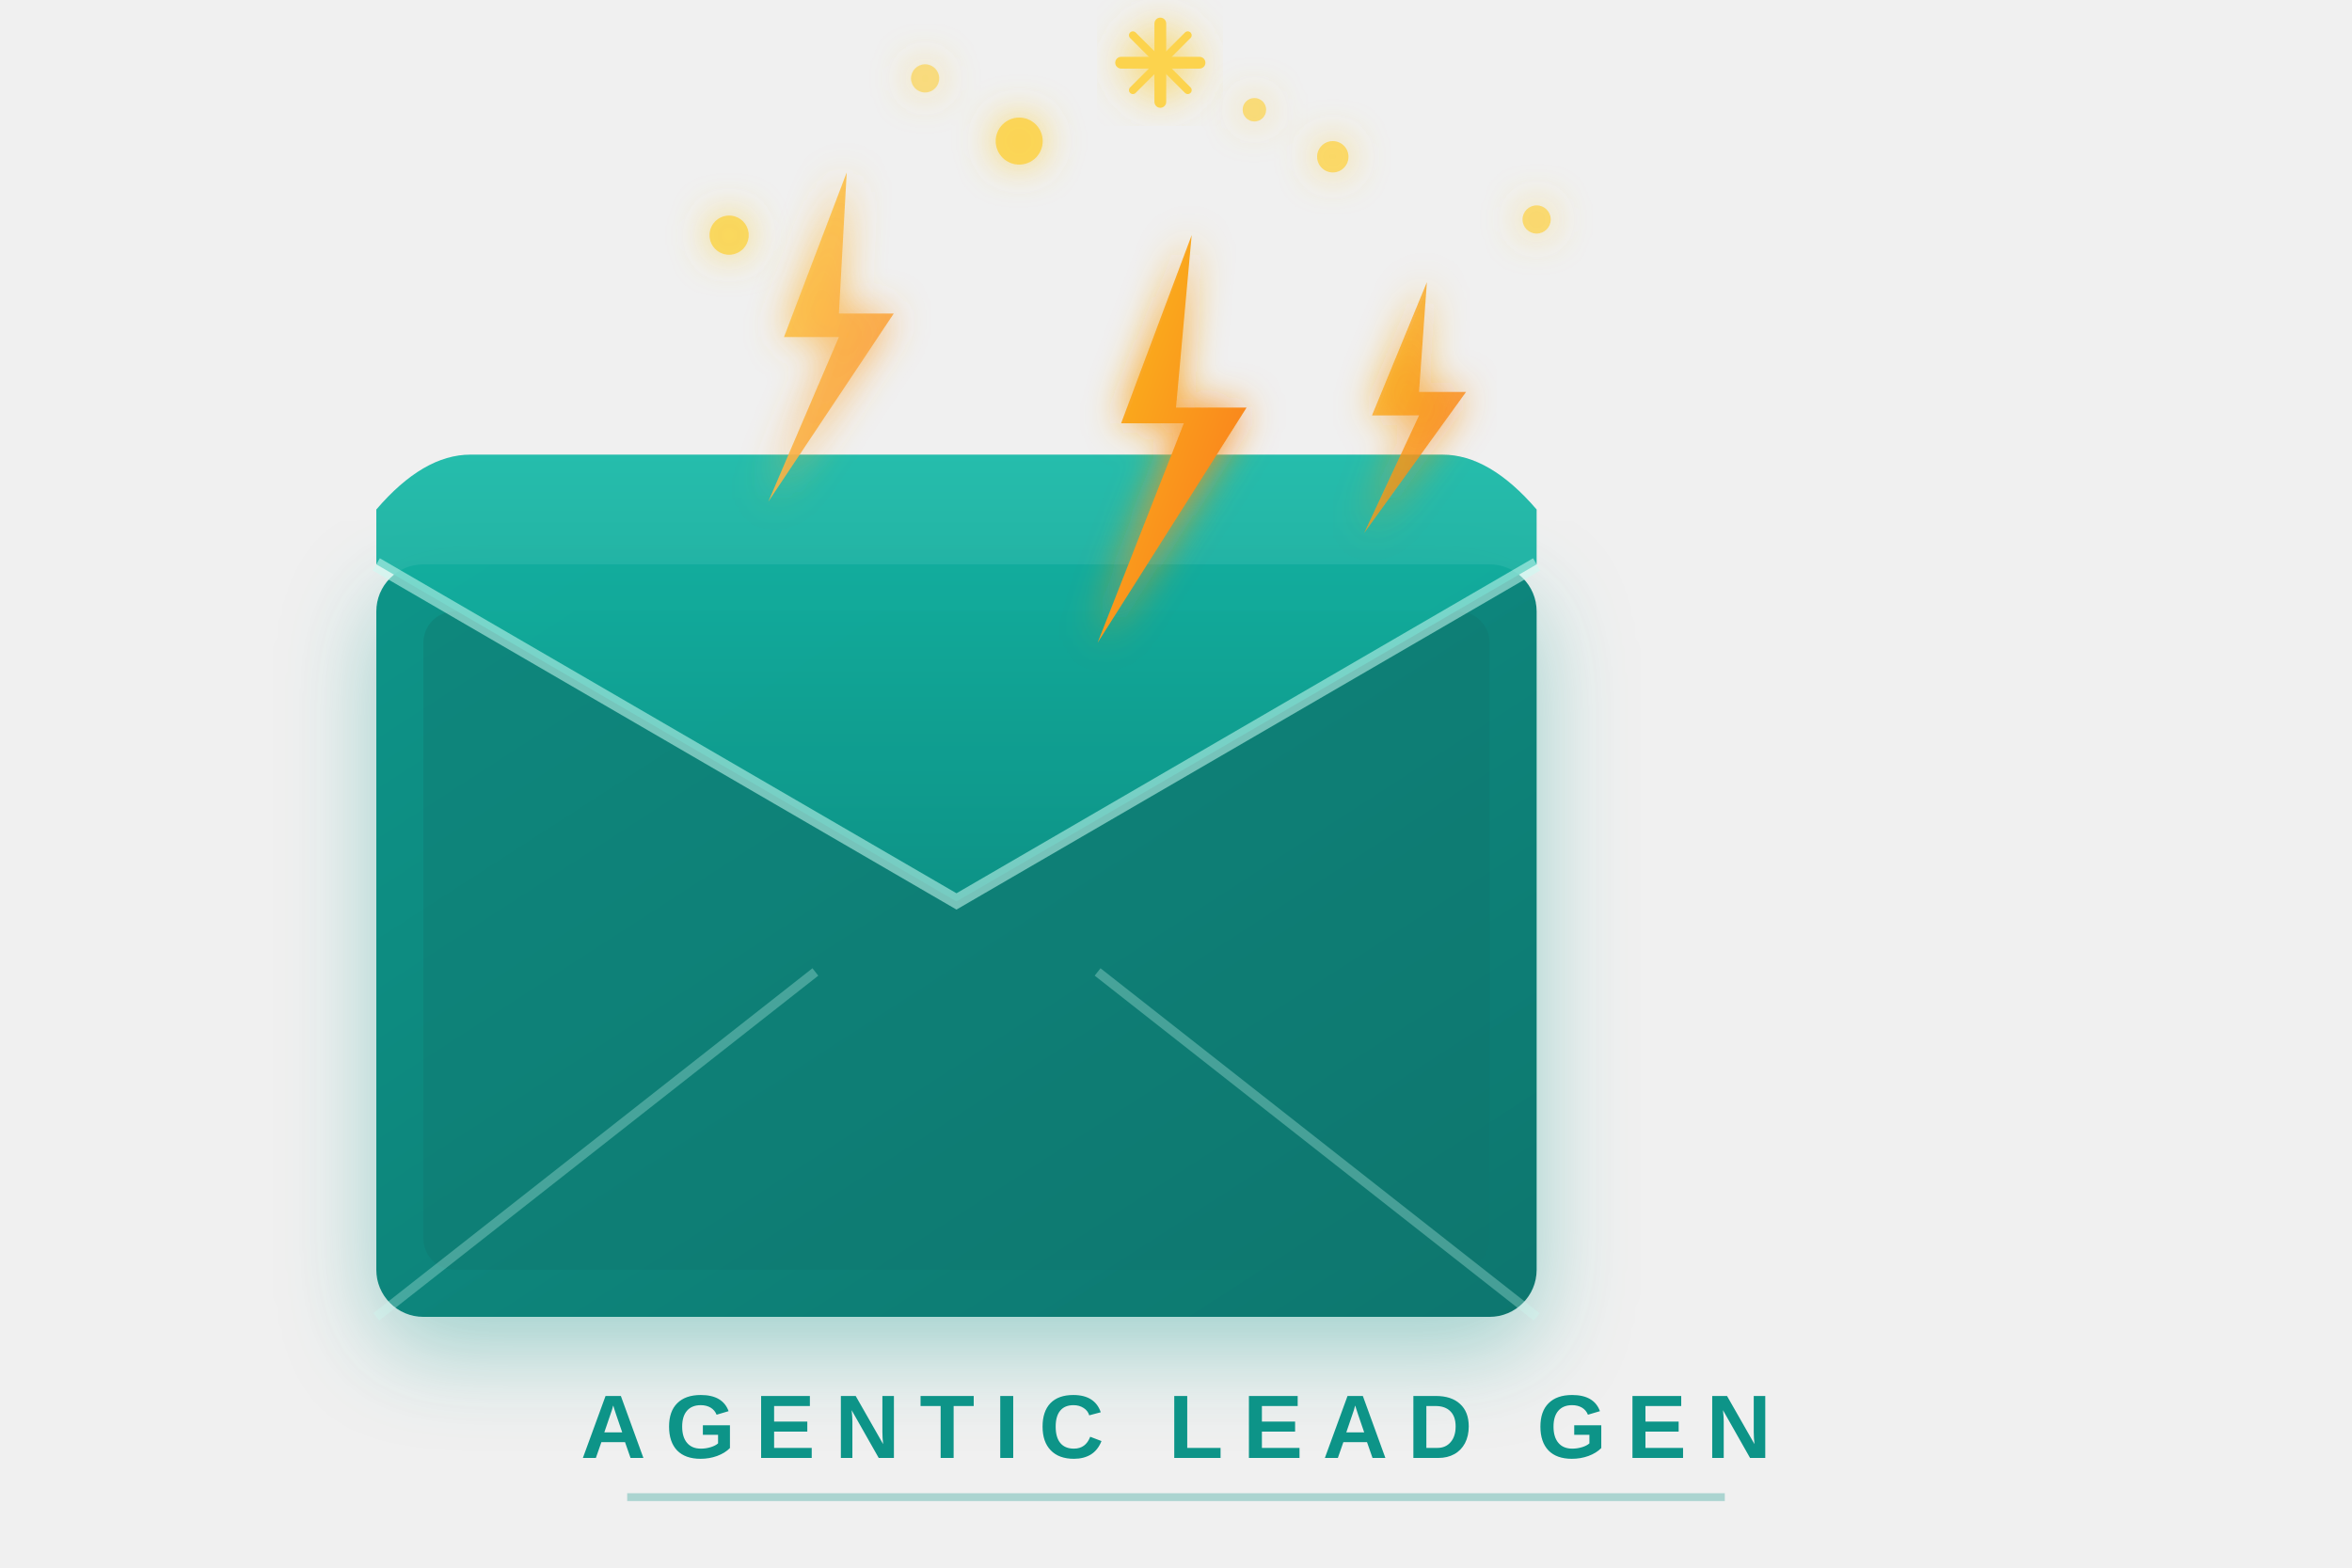
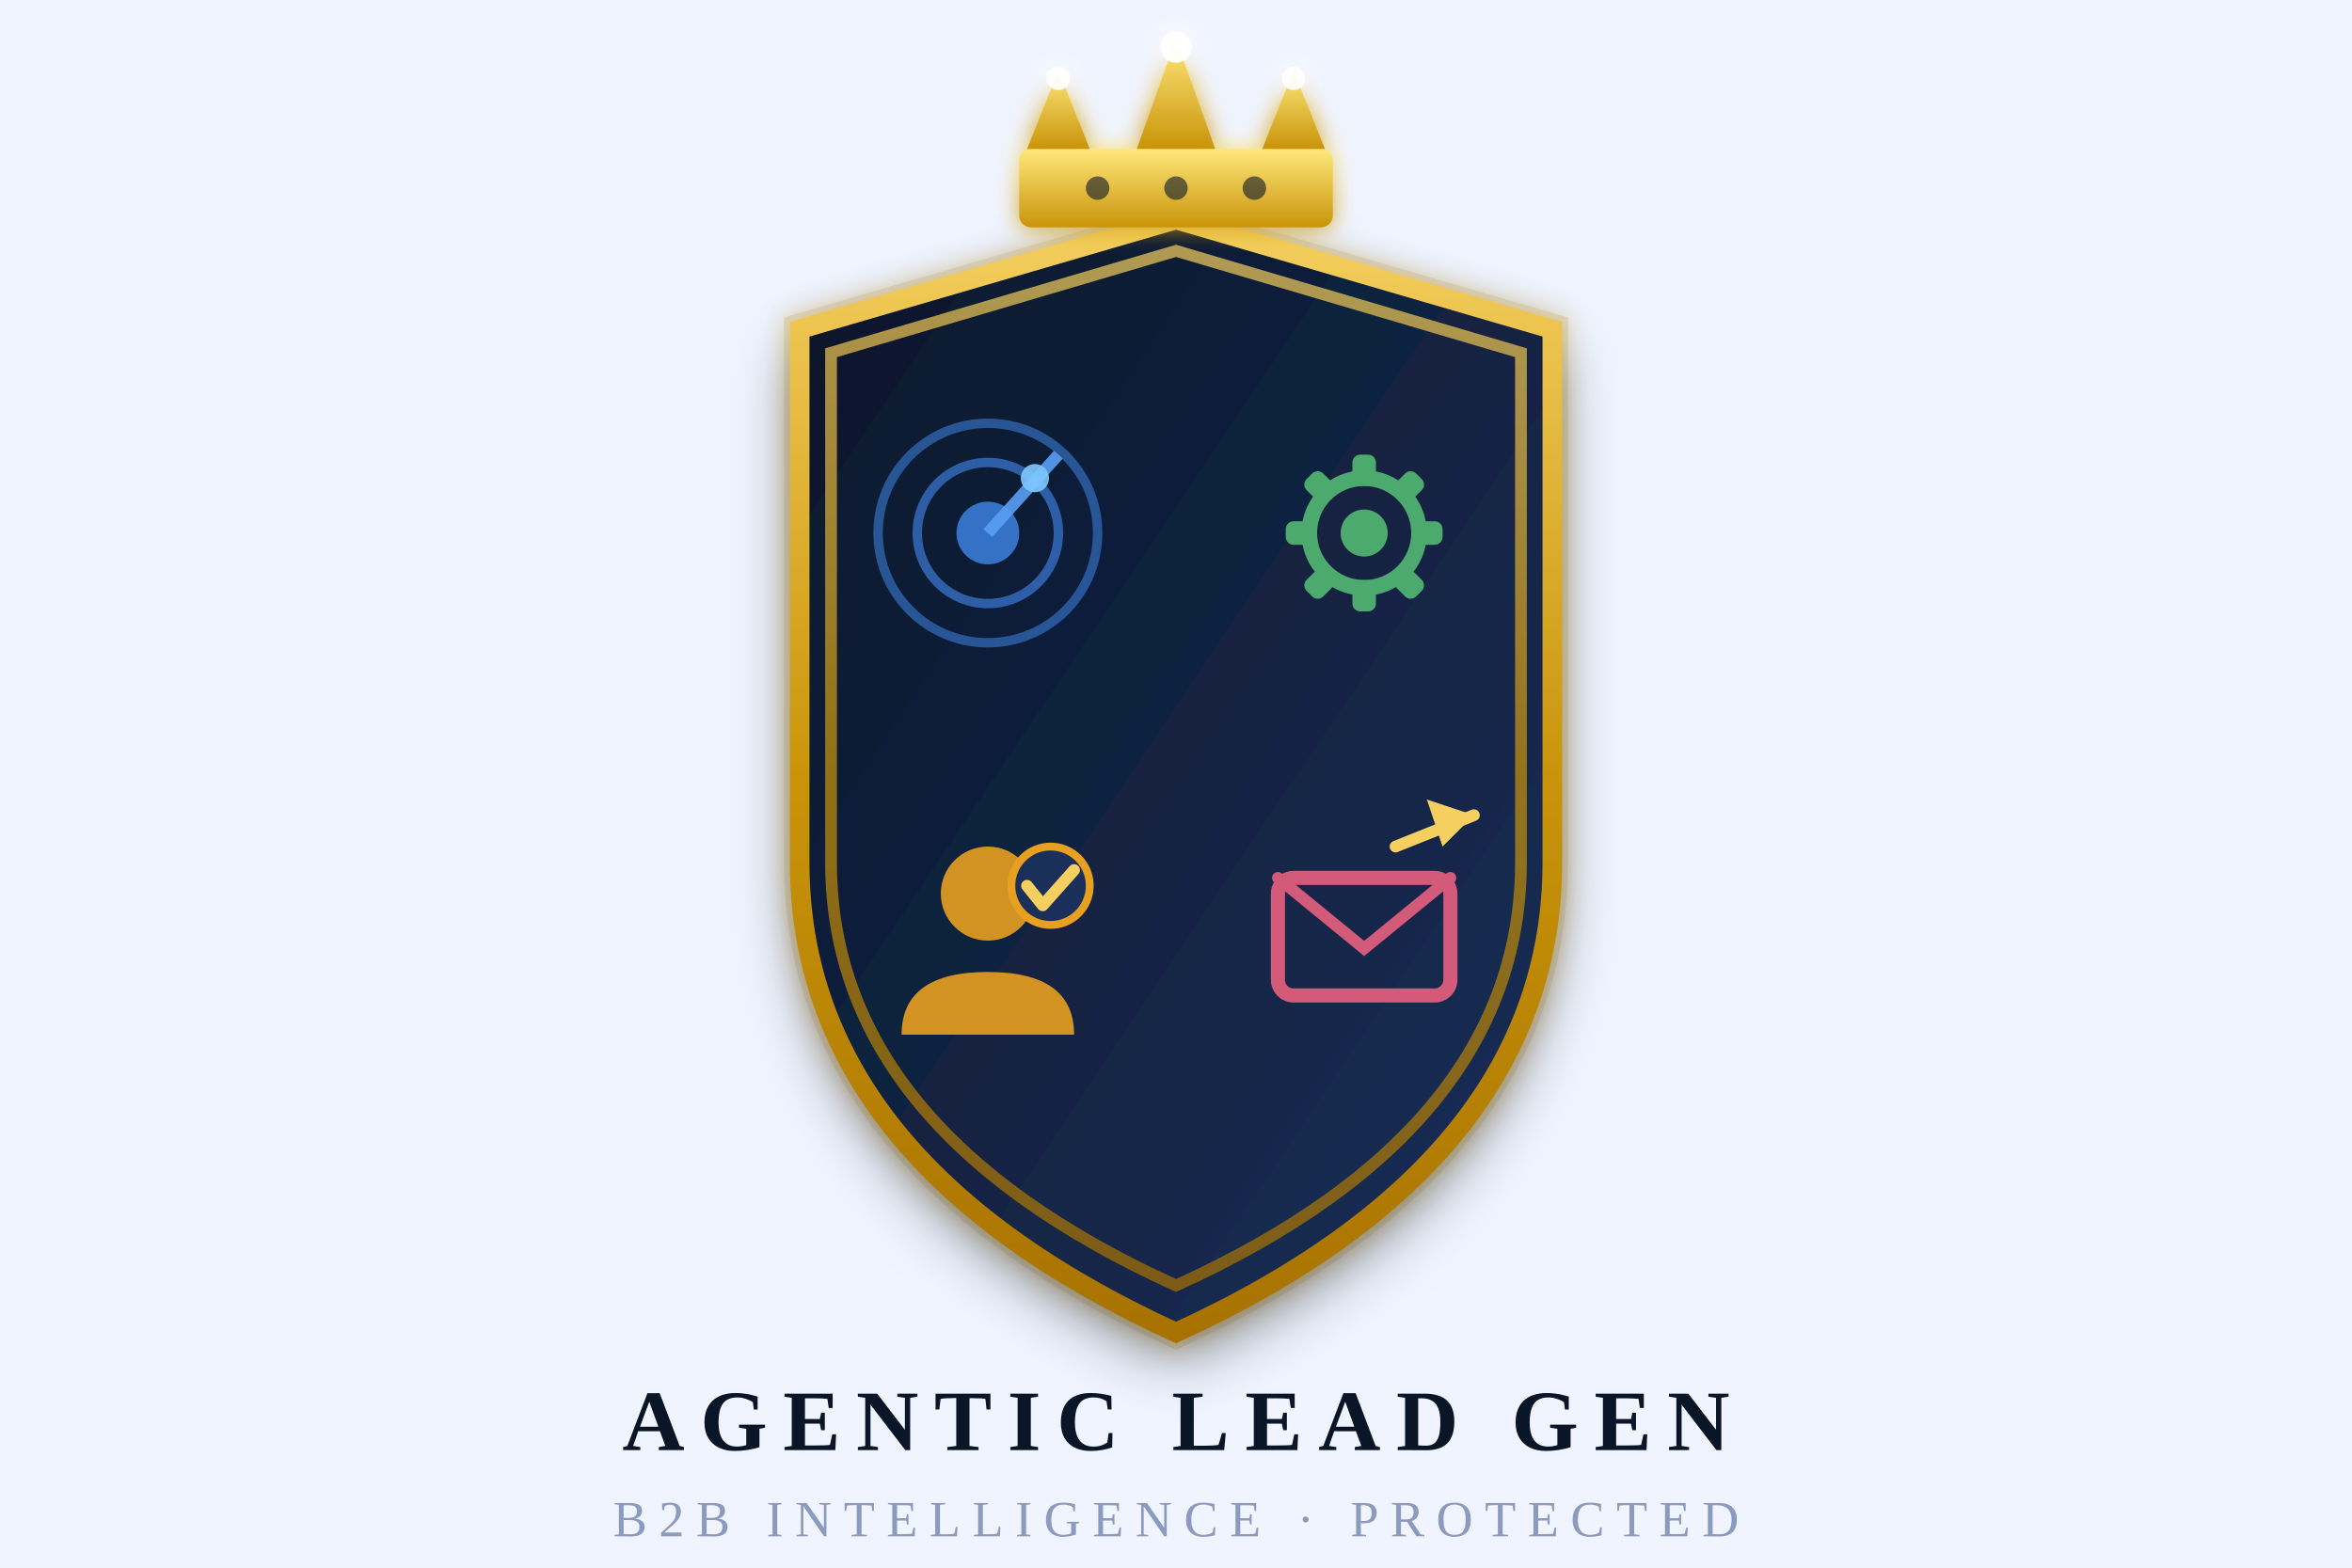
<svg xmlns="http://www.w3.org/2000/svg" viewBox="0 0 300 200" width="300" height="200">
  <defs>
-     <linearGradient id="envelopeGrad" x1="0%" y1="0%" x2="100%" y2="100%">
-       <stop offset="0%" stop-color="#0D9488" stop-opacity="1" />
-       <stop offset="100%" stop-color="#0F766E" stop-opacity="1" />
+     <linearGradient id="shieldGrad" x1="0%" y1="0%" x2="100%" y2="100%">
+       <stop offset="0%" stop-color="#0a1628" stop-opacity="1" />
+       <stop offset="100%" stop-color="#1a2f5a" stop-opacity="1" />
    </linearGradient>
-     <linearGradient id="flapGrad" x1="0%" y1="0%" x2="0%" y2="100%">
-       <stop offset="0%" stop-color="#14B8A6" stop-opacity="1" />
-       <stop offset="100%" stop-color="#0D9488" stop-opacity="1" />
+     <linearGradient id="goldGrad" x1="0%" y1="0%" x2="0%" y2="100%">
+       <stop offset="0%" stop-color="#f5d060" stop-opacity="1" />
+       <stop offset="50%" stop-color="#c9940a" stop-opacity="1" />
+       <stop offset="100%" stop-color="#a87200" stop-opacity="1" />
    </linearGradient>
-     <linearGradient id="sparkGrad1" x1="0%" y1="0%" x2="100%" y2="100%">
-       <stop offset="0%" stop-color="#FBBF24" stop-opacity="1" />
-       <stop offset="100%" stop-color="#F97316" stop-opacity="1" />
+     <linearGradient id="crownGrad" x1="0%" y1="0%" x2="0%" y2="100%">
+       <stop offset="0%" stop-color="#ffe87a" stop-opacity="1" />
+       <stop offset="100%" stop-color="#c9940a" stop-opacity="1" />
    </linearGradient>
-     <linearGradient id="sparkGrad2" x1="0%" y1="0%" x2="100%" y2="100%">
-       <stop offset="0%" stop-color="#FCD34D" stop-opacity="1" />
-       <stop offset="100%" stop-color="#FB923C" stop-opacity="1" />
-     </linearGradient>
-     <filter id="glow" x="-30%" y="-30%" width="160%" height="160%">
-       <feGaussianBlur stdDeviation="2.5" result="coloredBlur" />
+     <filter id="glow" x="-20%" y="-20%" width="140%" height="140%">
+       <feGaussianBlur stdDeviation="1.5" result="blur" />
      <feMerge>
-         <feMergeNode in="coloredBlur" />
+         <feMergeNode in="blur" />
        <feMergeNode in="SourceGraphic" />
      </feMerge>
    </filter>
-     <filter id="softShadow" x="-10%" y="-10%" width="120%" height="130%">
-       <feDropShadow dx="0" dy="4" stdDeviation="6" flood-color="#0D9488" flood-opacity="0.35" />
+     <filter id="shadow" x="-10%" y="-10%" width="120%" height="130%">
+       <feDropShadow dx="0" dy="3" stdDeviation="4" flood-color="#000000" flood-opacity="0.5" />
    </filter>
+     <clipPath id="shieldClip">
+       <path d="M150,28 L198,42 L198,110 Q198,148 150,170 Q102,148 102,110 L102,42 Z" />
+     </clipPath>
  </defs>
-   <g filter="url(#softShadow)">
-     <rect x="48" y="72" width="148" height="96" rx="6" ry="6" fill="url(#envelopeGrad)" />
+   <rect width="300" height="200" fill="#f0f4ff" />
+   <path d="M150,28 L198,42 L198,110 Q198,148 150,170 Q102,148 102,110 L102,42 Z" fill="none" stroke="#c9940a" stroke-width="4" opacity="0.3" filter="url(#glow)" />
+   <path d="M150,28 L198,42 L198,110 Q198,148 150,170 Q102,148 102,110 L102,42 Z" fill="url(#shieldGrad)" filter="url(#shadow)" />
+   <path d="M150,32 L194,45 L194,110 Q194,144 150,164 Q106,144 106,110 L106,45 Z" fill="none" stroke="url(#goldGrad)" stroke-width="1.5" opacity="0.7" />
+   <line x1="150" y1="32" x2="150" y2="164" stroke="url(#goldGrad)" stroke-width="2.5" clip-path="url(#shieldClip)" />
+   <line x1="102" y1="99" x2="198" y2="99" stroke="url(#goldGrad)" stroke-width="2.5" clip-path="url(#shieldClip)" />
+   <g clip-path="url(#shieldClip)">
+     <circle cx="126" cy="68" r="14" fill="none" stroke="#3a7bd5" stroke-width="1.2" opacity="0.6" />
+     <circle cx="126" cy="68" r="9" fill="none" stroke="#3a7bd5" stroke-width="1.2" opacity="0.7" />
+     <circle cx="126" cy="68" r="4" fill="#3a7bd5" opacity="0.9" />
+     <line x1="126" y1="68" x2="135" y2="58" stroke="#5a9ff5" stroke-width="1.5" opacity="0.9" />
+     <circle cx="132" cy="61" r="1.8" fill="#7fc8ff" opacity="0.9" />
  </g>
-   <rect x="54" y="78" width="136" height="84" rx="4" ry="4" fill="#0F766E" opacity="0.4" />
-   <path d="M48 168 L104 124" stroke="#CCFBF1" stroke-width="1.2" stroke-opacity="0.3" />
-   <path d="M196 168 L140 124" stroke="#CCFBF1" stroke-width="1.2" stroke-opacity="0.3" />
-   <path d="M48 72 L122 115 L196 72 L196 65 Q190 58 184 58 L60 58 Q54 58 48 65 Z" fill="url(#flapGrad)" opacity="0.92" />
-   <path d="M48 72 L122 115 L196 72" fill="none" stroke="#CCFBF1" stroke-width="1.8" stroke-opacity="0.55" />
+   <g clip-path="url(#shieldClip)">
+     <circle cx="174" cy="68" r="7" fill="none" stroke="#4daa6e" stroke-width="2" />
+     <circle cx="174" cy="68" r="3" fill="#4daa6e" />
+     <rect x="172.5" y="58" width="3" height="4" rx="1" fill="#4daa6e" />
+     <rect x="172.5" y="74" width="3" height="4" rx="1" fill="#4daa6e" />
+     <rect x="164" y="66.5" width="4" height="3" rx="1" fill="#4daa6e" />
+     <rect x="180" y="66.5" width="4" height="3" rx="1" fill="#4daa6e" />
+     <rect x="166.5" y="60.5" width="3.5" height="3" rx="1" fill="#4daa6e" transform="rotate(45 168.25 62)" />
+     <rect x="178" y="73" width="3.5" height="3" rx="1" fill="#4daa6e" transform="rotate(45 179.75 74.5)" />
+     <rect x="166.5" y="73" width="3.5" height="3" rx="1" fill="#4daa6e" transform="rotate(-45 168.25 74.5)" />
+     <rect x="178" y="60.5" width="3.5" height="3" rx="1" fill="#4daa6e" transform="rotate(-45 179.75 62)" />
+   </g>
+   <g clip-path="url(#shieldClip)">
+     <circle cx="126" cy="114" r="6" fill="#e8a020" opacity="0.9" />
+     <path d="M115,132 Q115,124 126,124 Q137,124 137,132" fill="#e8a020" opacity="0.9" />
+     <circle cx="134" cy="113" r="5" fill="#1a2f5a" stroke="#e8a020" stroke-width="1" />
+     <polyline points="131,113 133,115.5 137,111" fill="none" stroke="#f5d060" stroke-width="1.5" stroke-linecap="round" stroke-linejoin="round" />
+   </g>
+   <g clip-path="url(#shieldClip)">
+     <rect x="163" y="112" width="22" height="15" rx="2" fill="none" stroke="#d45a7a" stroke-width="1.8" />
+     <polyline points="163,112 174,121 185,112" fill="none" stroke="#d45a7a" stroke-width="1.5" stroke-linecap="round" />
+     <line x1="178" y1="108" x2="188" y2="104" stroke="#f5d060" stroke-width="1.5" stroke-linecap="round" />
+     <polygon points="188,104 182,102 184,108" fill="#f5d060" />
+   </g>
+   <path d="M150,28 L198,42 L198,110 Q198,148 150,170 Q102,148 102,110 L102,42 Z" fill="none" stroke="url(#goldGrad)" stroke-width="2.5" />
  <g filter="url(#glow)">
-     <polygon points="152,30 143,54 151,54 140,82 159,52 150,52" fill="url(#sparkGrad1)" />
+     <rect x="130" y="19" width="40" height="10" rx="1.5" fill="url(#crownGrad)" />
+     <polygon points="150,5 145,19 155,19" fill="url(#crownGrad)" />
+     <polygon points="135,9 131,19 139,19" fill="url(#crownGrad)" />
+     <polygon points="165,9 161,19 169,19" fill="url(#crownGrad)" />
+     <circle cx="150" cy="6" r="2" fill="#fff" opacity="0.95" />
+     <circle cx="135" cy="10" r="1.5" fill="#fff" opacity="0.9" />
+     <circle cx="165" cy="10" r="1.5" fill="#fff" opacity="0.9" />
+     <circle cx="140" cy="24" r="1.5" fill="#0a1628" opacity="0.6" />
+     <circle cx="150" cy="24" r="1.5" fill="#0a1628" opacity="0.6" />
+     <circle cx="160" cy="24" r="1.5" fill="#0a1628" opacity="0.6" />
  </g>
-   <g filter="url(#glow)">
-     <polygon points="108,22 100,43 107,43 98,64 114,40 107,40" fill="url(#sparkGrad2)" opacity="0.9" />
-   </g>
-   <g filter="url(#glow)">
-     <polygon points="182,36 175,53 181,53 174,68 187,50 181,50" fill="url(#sparkGrad1)" opacity="0.8" />
-   </g>
-   <g filter="url(#glow)" fill="#FCD34D">
-     <circle cx="130" cy="18" r="3" opacity="0.9" />
-     <circle cx="170" cy="20" r="2" opacity="0.8" />
-     <circle cx="93" cy="30" r="2.5" opacity="0.85" />
-     <circle cx="196" cy="28" r="1.8" opacity="0.75" />
-     <circle cx="160" cy="14" r="1.5" opacity="0.7" />
-     <circle cx="118" cy="10" r="1.8" opacity="0.65" />
-   </g>
-   <g filter="url(#glow)" transform="translate(148,8)">
-     <line x1="0" y1="-5" x2="0" y2="5" stroke="#FCD34D" stroke-width="1.5" stroke-linecap="round" />
-     <line x1="-5" y1="0" x2="5" y2="0" stroke="#FCD34D" stroke-width="1.5" stroke-linecap="round" />
-     <line x1="-3.5" y1="-3.5" x2="3.5" y2="3.5" stroke="#FCD34D" stroke-width="1" stroke-linecap="round" />
-     <line x1="3.5" y1="-3.5" x2="-3.5" y2="3.5" stroke="#FCD34D" stroke-width="1" stroke-linecap="round" />
-   </g>
-   <text x="150" y="186" font-family="'Helvetica Neue', Arial, sans-serif" font-size="11.5" font-weight="700" fill="#0D9488" letter-spacing="2.5" text-anchor="middle">AGENTIC LEAD GEN</text>
-   <line x1="80" y1="191" x2="220" y2="191" stroke="#0D9488" stroke-width="1" stroke-opacity="0.3" />
+   <text x="150" y="185" font-family="Georgia, 'Times New Roman', serif" font-size="11" font-weight="bold" fill="#0a1628" text-anchor="middle" letter-spacing="2">AGENTIC LEAD GEN</text>
+   <text x="150" y="196" font-family="Georgia, 'Times New Roman', serif" font-size="6.5" fill="#8a9bbf" text-anchor="middle" letter-spacing="1.5">B2B INTELLIGENCE · PROTECTED</text>
</svg>
